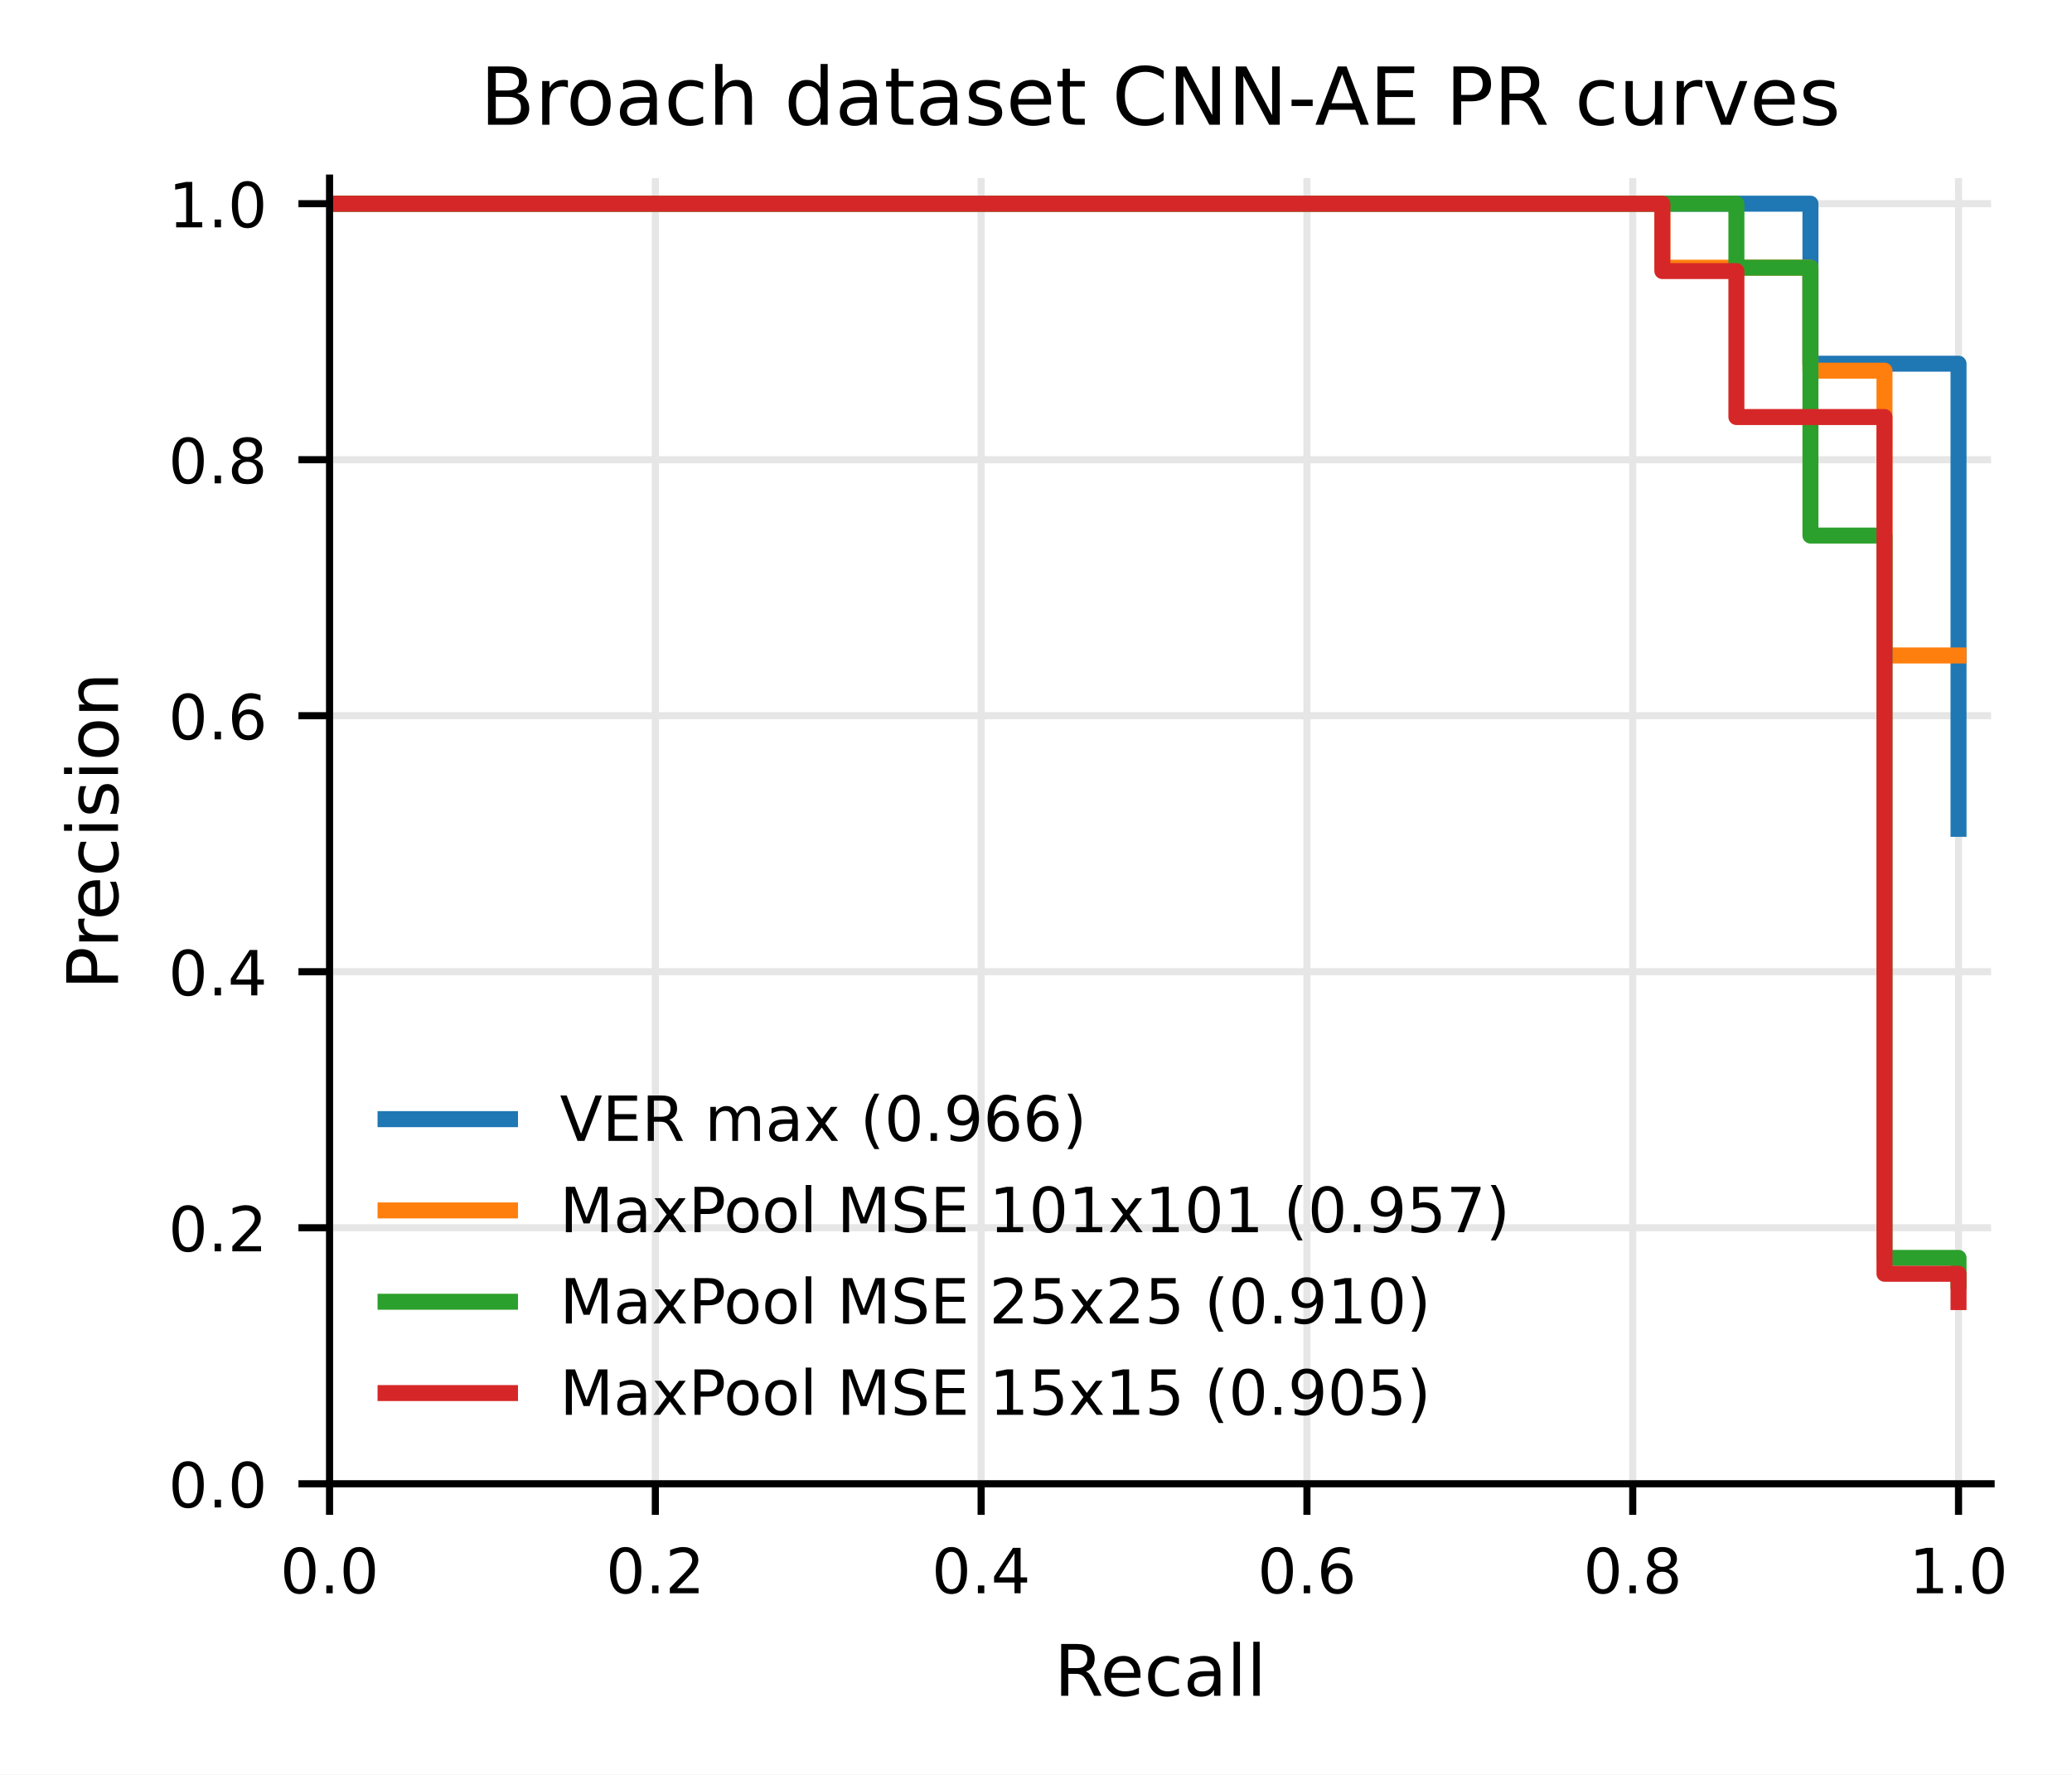
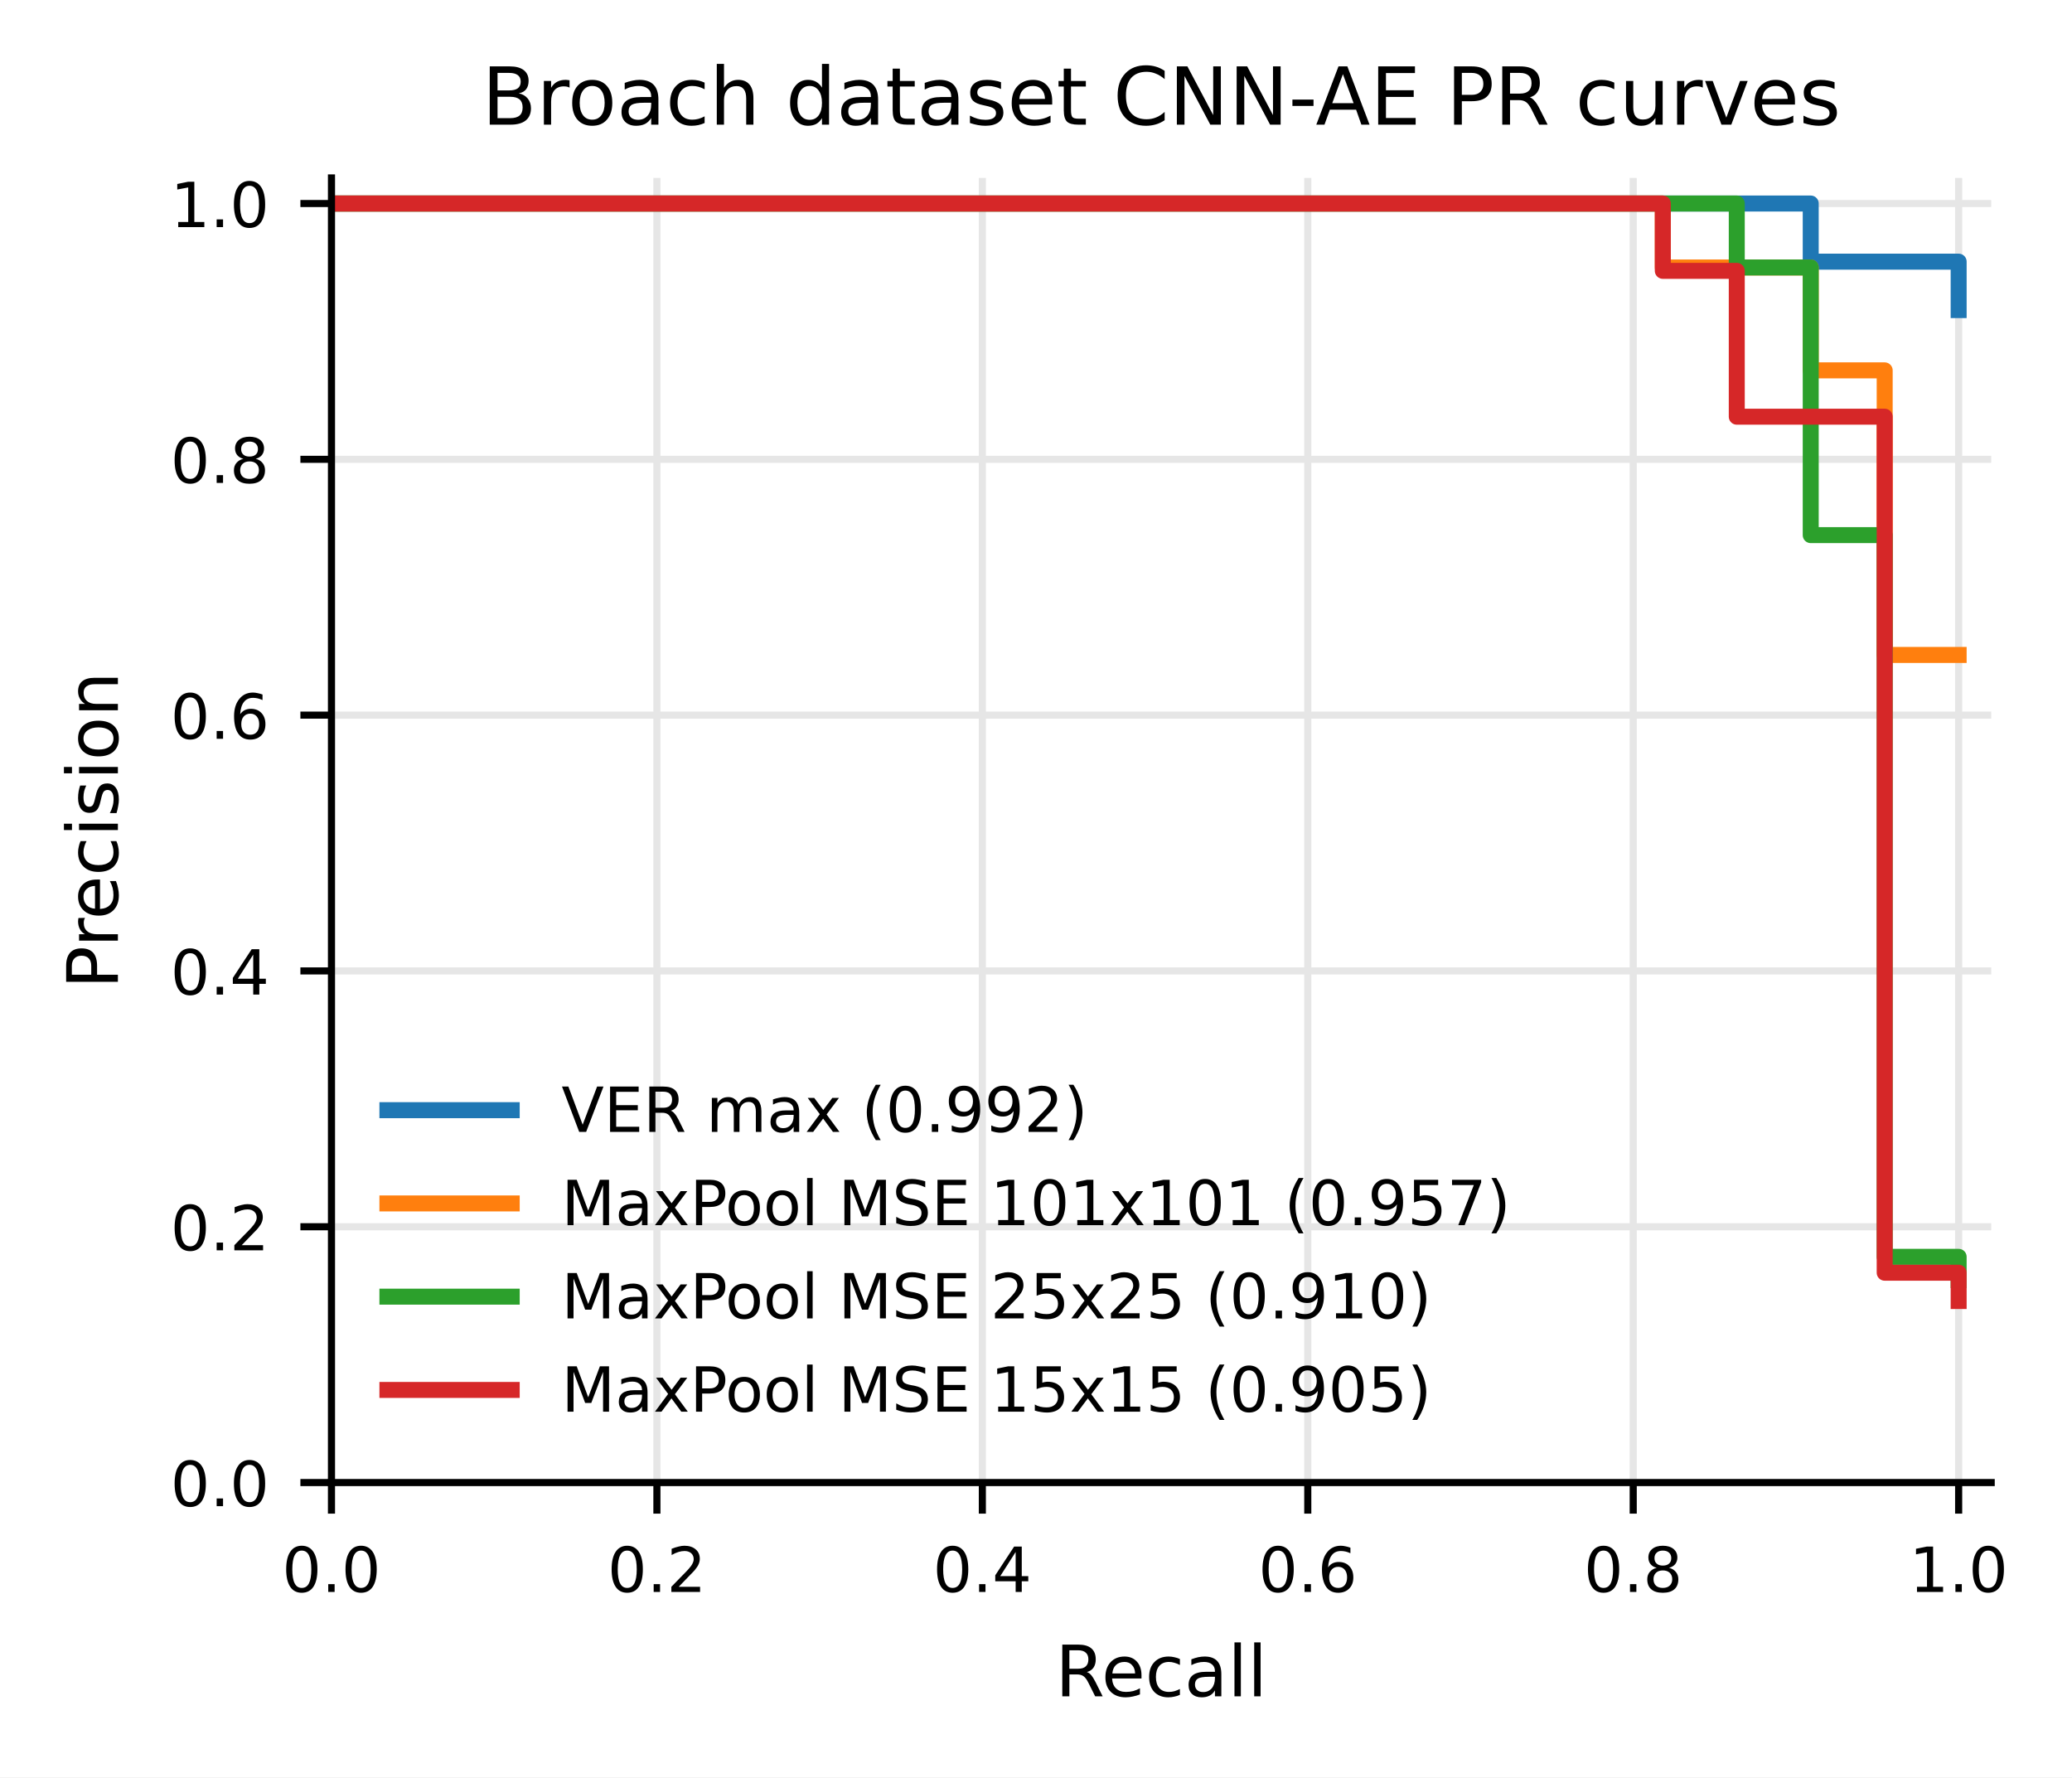
- <svg xmlns="http://www.w3.org/2000/svg" xmlns:xlink="http://www.w3.org/1999/xlink" width="233.105pt" height="199.672pt" viewBox="0 0 233.105 199.672" version="1.1">
+ <svg xmlns="http://www.w3.org/2000/svg" xmlns:xlink="http://www.w3.org/1999/xlink" width="233.364pt" height="200.155pt" viewBox="0 0 233.364 200.155" version="1.1">
  <defs>
    <style type="text/css">*{stroke-linejoin: round; stroke-linecap: butt}</style>
  </defs>
  <g id="figure_1">
    <g id="patch_1">
-       <path d="M 0 199.672  L 233.105 199.672  L 233.105 0  L 0 0  z " style="fill: #ffffff" />
+       <path d="M 0 200.155  L 233.364 200.155  L 233.364 0  L 0 0  z " style="fill: #ffffff" />
    </g>
    <g id="axes_1">
      <g id="patch_2">
-         <path d="M 37.075 166.955  L 224.005 166.955  L 224.005 20.039  L 37.075 20.039  z " style="fill: #ffffff" />
+         <path d="M 37.333 166.955  L 224.263 166.955  L 224.263 20.039  L 37.333 20.039  z " style="fill: #ffffff" />
      </g>
      <g id="matplotlib.axis_1">
        <g id="xtick_1">
          <g id="line2d_1">
-             <path d="M 37.075 166.955  L 37.075 20.039  " clip-path="url(#p395227c0e1)" style="fill: none; stroke: #e6e6e6; stroke-width: 0.8; stroke-linecap: square" />
+             <path d="M 37.333 166.955  L 37.333 20.039  " clip-path="url(#pf82db2180c)" style="fill: none; stroke: #e6e6e6; stroke-width: 0.8; stroke-linecap: square" />
          </g>
          <g id="line2d_2">
            <defs>
-               <path id="md082734a58" d="M 0 0  L 0 3.5  " style="stroke: #000000; stroke-width: 0.8" />
+               <path id="me013f7a527" d="M 0 0  L 0 3.5  " style="stroke: #000000; stroke-width: 0.8" />
            </defs>
            <g>
-               <use xlink:href="#md082734a58" x="37.075" y="166.955" style="stroke: #000000; stroke-width: 0.8" />
+               <use xlink:href="#me013f7a527" x="37.333" y="166.955" style="stroke: #000000; stroke-width: 0.8" />
            </g>
          </g>
          <g id="text_1">
-             <text style="font-size: 7px; font-family: 'DejaVu Sans', 'Bitstream Vera Sans', 'Computer Modern Sans Serif', 'Lucida Grande', 'Verdana', 'Geneva', 'Lucid', 'Arial', 'Helvetica', 'Avant Garde', sans-serif; text-anchor: middle" x="37.075" y="179.274" transform="rotate(-0 37.07469 179.2735)">0.0</text>
+             <text style="font-size: 7px; font-family: 'DejaVu Sans', 'Bitstream Vera Sans', 'Computer Modern Sans Serif', 'Lucida Grande', 'Verdana', 'Geneva', 'Lucid', 'Arial', 'Helvetica', 'Avant Garde', sans-serif; text-anchor: middle" x="37.333" y="179.273" transform="rotate(-0 37.33281 179.273)">0.0</text>
          </g>
        </g>
        <g id="xtick_2">
          <g id="line2d_3">
-             <path d="M 73.728 166.955  L 73.728 20.039  " clip-path="url(#p395227c0e1)" style="fill: none; stroke: #e6e6e6; stroke-width: 0.8; stroke-linecap: square" />
+             <path d="M 73.986 166.955  L 73.986 20.039  " clip-path="url(#pf82db2180c)" style="fill: none; stroke: #e6e6e6; stroke-width: 0.8; stroke-linecap: square" />
          </g>
          <g id="line2d_4">
            <g>
-               <use xlink:href="#md082734a58" x="73.728" y="166.955" style="stroke: #000000; stroke-width: 0.8" />
+               <use xlink:href="#me013f7a527" x="73.986" y="166.955" style="stroke: #000000; stroke-width: 0.8" />
            </g>
          </g>
          <g id="text_2">
-             <text style="font-size: 7px; font-family: 'DejaVu Sans', 'Bitstream Vera Sans', 'Computer Modern Sans Serif', 'Lucida Grande', 'Verdana', 'Geneva', 'Lucid', 'Arial', 'Helvetica', 'Avant Garde', sans-serif; text-anchor: middle" x="73.728" y="179.274" transform="rotate(-0 73.72763 179.2735)">0.2</text>
+             <text style="font-size: 7px; font-family: 'DejaVu Sans', 'Bitstream Vera Sans', 'Computer Modern Sans Serif', 'Lucida Grande', 'Verdana', 'Geneva', 'Lucid', 'Arial', 'Helvetica', 'Avant Garde', sans-serif; text-anchor: middle" x="73.986" y="179.273" transform="rotate(-0 73.98575 179.273)">0.2</text>
          </g>
        </g>
        <g id="xtick_3">
          <g id="line2d_5">
-             <path d="M 110.381 166.955  L 110.381 20.039  " clip-path="url(#p395227c0e1)" style="fill: none; stroke: #e6e6e6; stroke-width: 0.8; stroke-linecap: square" />
+             <path d="M 110.639 166.955  L 110.639 20.039  " clip-path="url(#pf82db2180c)" style="fill: none; stroke: #e6e6e6; stroke-width: 0.8; stroke-linecap: square" />
          </g>
          <g id="line2d_6">
            <g>
-               <use xlink:href="#md082734a58" x="110.381" y="166.955" style="stroke: #000000; stroke-width: 0.8" />
+               <use xlink:href="#me013f7a527" x="110.639" y="166.955" style="stroke: #000000; stroke-width: 0.8" />
            </g>
          </g>
          <g id="text_3">
-             <text style="font-size: 7px; font-family: 'DejaVu Sans', 'Bitstream Vera Sans', 'Computer Modern Sans Serif', 'Lucida Grande', 'Verdana', 'Geneva', 'Lucid', 'Arial', 'Helvetica', 'Avant Garde', sans-serif; text-anchor: middle" x="110.381" y="179.274" transform="rotate(-0 110.3806 179.2735)">0.4</text>
+             <text style="font-size: 7px; font-family: 'DejaVu Sans', 'Bitstream Vera Sans', 'Computer Modern Sans Serif', 'Lucida Grande', 'Verdana', 'Geneva', 'Lucid', 'Arial', 'Helvetica', 'Avant Garde', sans-serif; text-anchor: middle" x="110.639" y="179.273" transform="rotate(-0 110.6387 179.273)">0.4</text>
          </g>
        </g>
        <g id="xtick_4">
          <g id="line2d_7">
-             <path d="M 147.034 166.955  L 147.034 20.039  " clip-path="url(#p395227c0e1)" style="fill: none; stroke: #e6e6e6; stroke-width: 0.8; stroke-linecap: square" />
+             <path d="M 147.292 166.955  L 147.292 20.039  " clip-path="url(#pf82db2180c)" style="fill: none; stroke: #e6e6e6; stroke-width: 0.8; stroke-linecap: square" />
          </g>
          <g id="line2d_8">
            <g>
-               <use xlink:href="#md082734a58" x="147.034" y="166.955" style="stroke: #000000; stroke-width: 0.8" />
+               <use xlink:href="#me013f7a527" x="147.292" y="166.955" style="stroke: #000000; stroke-width: 0.8" />
            </g>
          </g>
          <g id="text_4">
-             <text style="font-size: 7px; font-family: 'DejaVu Sans', 'Bitstream Vera Sans', 'Computer Modern Sans Serif', 'Lucida Grande', 'Verdana', 'Geneva', 'Lucid', 'Arial', 'Helvetica', 'Avant Garde', sans-serif; text-anchor: middle" x="147.034" y="179.274" transform="rotate(-0 147.0335 179.2735)">0.6</text>
+             <text style="font-size: 7px; font-family: 'DejaVu Sans', 'Bitstream Vera Sans', 'Computer Modern Sans Serif', 'Lucida Grande', 'Verdana', 'Geneva', 'Lucid', 'Arial', 'Helvetica', 'Avant Garde', sans-serif; text-anchor: middle" x="147.292" y="179.273" transform="rotate(-0 147.2916 179.273)">0.6</text>
          </g>
        </g>
        <g id="xtick_5">
          <g id="line2d_9">
-             <path d="M 183.686 166.955  L 183.686 20.039  " clip-path="url(#p395227c0e1)" style="fill: none; stroke: #e6e6e6; stroke-width: 0.8; stroke-linecap: square" />
+             <path d="M 183.945 166.955  L 183.945 20.039  " clip-path="url(#pf82db2180c)" style="fill: none; stroke: #e6e6e6; stroke-width: 0.8; stroke-linecap: square" />
          </g>
          <g id="line2d_10">
            <g>
-               <use xlink:href="#md082734a58" x="183.686" y="166.955" style="stroke: #000000; stroke-width: 0.8" />
+               <use xlink:href="#me013f7a527" x="183.945" y="166.955" style="stroke: #000000; stroke-width: 0.8" />
            </g>
          </g>
          <g id="text_5">
-             <text style="font-size: 7px; font-family: 'DejaVu Sans', 'Bitstream Vera Sans', 'Computer Modern Sans Serif', 'Lucida Grande', 'Verdana', 'Geneva', 'Lucid', 'Arial', 'Helvetica', 'Avant Garde', sans-serif; text-anchor: middle" x="183.686" y="179.274" transform="rotate(-0 183.6865 179.2735)">0.8</text>
+             <text style="font-size: 7px; font-family: 'DejaVu Sans', 'Bitstream Vera Sans', 'Computer Modern Sans Serif', 'Lucida Grande', 'Verdana', 'Geneva', 'Lucid', 'Arial', 'Helvetica', 'Avant Garde', sans-serif; text-anchor: middle" x="183.945" y="179.273" transform="rotate(-0 183.9446 179.273)">0.8</text>
          </g>
        </g>
        <g id="xtick_6">
          <g id="line2d_11">
-             <path d="M 220.339 166.955  L 220.339 20.039  " clip-path="url(#p395227c0e1)" style="fill: none; stroke: #e6e6e6; stroke-width: 0.8; stroke-linecap: square" />
+             <path d="M 220.598 166.955  L 220.598 20.039  " clip-path="url(#pf82db2180c)" style="fill: none; stroke: #e6e6e6; stroke-width: 0.8; stroke-linecap: square" />
          </g>
          <g id="line2d_12">
            <g>
-               <use xlink:href="#md082734a58" x="220.339" y="166.955" style="stroke: #000000; stroke-width: 0.8" />
+               <use xlink:href="#me013f7a527" x="220.598" y="166.955" style="stroke: #000000; stroke-width: 0.8" />
            </g>
          </g>
          <g id="text_6">
-             <text style="font-size: 7px; font-family: 'DejaVu Sans', 'Bitstream Vera Sans', 'Computer Modern Sans Serif', 'Lucida Grande', 'Verdana', 'Geneva', 'Lucid', 'Arial', 'Helvetica', 'Avant Garde', sans-serif; text-anchor: middle" x="220.339" y="179.274" transform="rotate(-0 220.3394 179.2735)">1.0</text>
+             <text style="font-size: 7px; font-family: 'DejaVu Sans', 'Bitstream Vera Sans', 'Computer Modern Sans Serif', 'Lucida Grande', 'Verdana', 'Geneva', 'Lucid', 'Arial', 'Helvetica', 'Avant Garde', sans-serif; text-anchor: middle" x="220.598" y="179.273" transform="rotate(-0 220.5975 179.273)">1.0</text>
          </g>
        </g>
        <g id="text_7">
-           <text style="font-size: 8px; font-family: 'DejaVu Sans', 'Bitstream Vera Sans', 'Computer Modern Sans Serif', 'Lucida Grande', 'Verdana', 'Geneva', 'Lucid', 'Arial', 'Helvetica', 'Avant Garde', sans-serif; text-anchor: middle" x="130.54" y="190.808" transform="rotate(-0 130.5397 190.808)">Recall</text>
+           <text style="font-size: 8px; font-family: 'DejaVu Sans', 'Bitstream Vera Sans', 'Computer Modern Sans Serif', 'Lucida Grande', 'Verdana', 'Geneva', 'Lucid', 'Arial', 'Helvetica', 'Avant Garde', sans-serif; text-anchor: middle" x="130.798" y="191.033" transform="rotate(-0 130.7978 191.0333)">Recall</text>
        </g>
      </g>
      <g id="matplotlib.axis_2">
        <g id="ytick_1">
          <g id="line2d_13">
-             <path d="M 37.075 166.955  L 224.005 166.955  " clip-path="url(#p395227c0e1)" style="fill: none; stroke: #e6e6e6; stroke-width: 0.8; stroke-linecap: square" />
+             <path d="M 37.333 166.955  L 224.263 166.955  " clip-path="url(#pf82db2180c)" style="fill: none; stroke: #e6e6e6; stroke-width: 0.8; stroke-linecap: square" />
          </g>
          <g id="line2d_14">
            <defs>
-               <path id="m0b9b93817a" d="M 0 0  L -3.5 0  " style="stroke: #000000; stroke-width: 0.8" />
+               <path id="m187fb1a3e0" d="M 0 0  L -3.5 0  " style="stroke: #000000; stroke-width: 0.8" />
            </defs>
            <g>
-               <use xlink:href="#m0b9b93817a" x="37.075" y="166.955" style="stroke: #000000; stroke-width: 0.8" />
+               <use xlink:href="#m187fb1a3e0" x="37.333" y="166.955" style="stroke: #000000; stroke-width: 0.8" />
            </g>
          </g>
          <g id="text_8">
-             <text style="font-size: 7px; font-family: 'DejaVu Sans', 'Bitstream Vera Sans', 'Computer Modern Sans Serif', 'Lucida Grande', 'Verdana', 'Geneva', 'Lucid', 'Arial', 'Helvetica', 'Avant Garde', sans-serif; text-anchor: end" x="30.075" y="169.614" transform="rotate(-0 30.07469 169.614)">0.0</text>
+             <text style="font-size: 7px; font-family: 'DejaVu Sans', 'Bitstream Vera Sans', 'Computer Modern Sans Serif', 'Lucida Grande', 'Verdana', 'Geneva', 'Lucid', 'Arial', 'Helvetica', 'Avant Garde', sans-serif; text-anchor: end" x="30.333" y="169.614" transform="rotate(-0 30.33281 169.6138)">0.0</text>
          </g>
        </g>
        <g id="ytick_2">
          <g id="line2d_15">
-             <path d="M 37.075 138.148  L 224.005 138.148  " clip-path="url(#p395227c0e1)" style="fill: none; stroke: #e6e6e6; stroke-width: 0.8; stroke-linecap: square" />
+             <path d="M 37.333 138.148  L 224.263 138.148  " clip-path="url(#pf82db2180c)" style="fill: none; stroke: #e6e6e6; stroke-width: 0.8; stroke-linecap: square" />
          </g>
          <g id="line2d_16">
            <g>
-               <use xlink:href="#m0b9b93817a" x="37.075" y="138.148" style="stroke: #000000; stroke-width: 0.8" />
+               <use xlink:href="#m187fb1a3e0" x="37.333" y="138.148" style="stroke: #000000; stroke-width: 0.8" />
            </g>
          </g>
          <g id="text_9">
-             <text style="font-size: 7px; font-family: 'DejaVu Sans', 'Bitstream Vera Sans', 'Computer Modern Sans Serif', 'Lucida Grande', 'Verdana', 'Geneva', 'Lucid', 'Arial', 'Helvetica', 'Avant Garde', sans-serif; text-anchor: end" x="30.075" y="140.807" transform="rotate(-0 30.07469 140.807)">0.2</text>
+             <text style="font-size: 7px; font-family: 'DejaVu Sans', 'Bitstream Vera Sans', 'Computer Modern Sans Serif', 'Lucida Grande', 'Verdana', 'Geneva', 'Lucid', 'Arial', 'Helvetica', 'Avant Garde', sans-serif; text-anchor: end" x="30.333" y="140.807" transform="rotate(-0 30.33281 140.8067)">0.2</text>
          </g>
        </g>
        <g id="ytick_3">
          <g id="line2d_17">
-             <path d="M 37.075 109.34  L 224.005 109.34  " clip-path="url(#p395227c0e1)" style="fill: none; stroke: #e6e6e6; stroke-width: 0.8; stroke-linecap: square" />
+             <path d="M 37.333 109.34  L 224.263 109.34  " clip-path="url(#pf82db2180c)" style="fill: none; stroke: #e6e6e6; stroke-width: 0.8; stroke-linecap: square" />
          </g>
          <g id="line2d_18">
            <g>
-               <use xlink:href="#m0b9b93817a" x="37.075" y="109.34" style="stroke: #000000; stroke-width: 0.8" />
+               <use xlink:href="#m187fb1a3e0" x="37.333" y="109.34" style="stroke: #000000; stroke-width: 0.8" />
            </g>
          </g>
          <g id="text_10">
-             <text style="font-size: 7px; font-family: 'DejaVu Sans', 'Bitstream Vera Sans', 'Computer Modern Sans Serif', 'Lucida Grande', 'Verdana', 'Geneva', 'Lucid', 'Arial', 'Helvetica', 'Avant Garde', sans-serif; text-anchor: end" x="30.075" y="112" transform="rotate(-0 30.07469 111.9999)">0.4</text>
+             <text style="font-size: 7px; font-family: 'DejaVu Sans', 'Bitstream Vera Sans', 'Computer Modern Sans Serif', 'Lucida Grande', 'Verdana', 'Geneva', 'Lucid', 'Arial', 'Helvetica', 'Avant Garde', sans-serif; text-anchor: end" x="30.333" y="112" transform="rotate(-0 30.33281 111.9997)">0.4</text>
          </g>
        </g>
        <g id="ytick_4">
          <g id="line2d_19">
-             <path d="M 37.075 80.533  L 224.005 80.533  " clip-path="url(#p395227c0e1)" style="fill: none; stroke: #e6e6e6; stroke-width: 0.8; stroke-linecap: square" />
+             <path d="M 37.333 80.533  L 224.263 80.533  " clip-path="url(#pf82db2180c)" style="fill: none; stroke: #e6e6e6; stroke-width: 0.8; stroke-linecap: square" />
          </g>
          <g id="line2d_20">
            <g>
-               <use xlink:href="#m0b9b93817a" x="37.075" y="80.533" style="stroke: #000000; stroke-width: 0.8" />
+               <use xlink:href="#m187fb1a3e0" x="37.333" y="80.533" style="stroke: #000000; stroke-width: 0.8" />
            </g>
          </g>
          <g id="text_11">
-             <text style="font-size: 7px; font-family: 'DejaVu Sans', 'Bitstream Vera Sans', 'Computer Modern Sans Serif', 'Lucida Grande', 'Verdana', 'Geneva', 'Lucid', 'Arial', 'Helvetica', 'Avant Garde', sans-serif; text-anchor: end" x="30.075" y="83.193" transform="rotate(-0 30.07469 83.19287)">0.6</text>
+             <text style="font-size: 7px; font-family: 'DejaVu Sans', 'Bitstream Vera Sans', 'Computer Modern Sans Serif', 'Lucida Grande', 'Verdana', 'Geneva', 'Lucid', 'Arial', 'Helvetica', 'Avant Garde', sans-serif; text-anchor: end" x="30.333" y="83.193" transform="rotate(-0 30.33281 83.1926)">0.6</text>
          </g>
        </g>
        <g id="ytick_5">
          <g id="line2d_21">
-             <path d="M 37.075 51.726  L 224.005 51.726  " clip-path="url(#p395227c0e1)" style="fill: none; stroke: #e6e6e6; stroke-width: 0.8; stroke-linecap: square" />
+             <path d="M 37.333 51.726  L 224.263 51.726  " clip-path="url(#pf82db2180c)" style="fill: none; stroke: #e6e6e6; stroke-width: 0.8; stroke-linecap: square" />
          </g>
          <g id="line2d_22">
            <g>
-               <use xlink:href="#m0b9b93817a" x="37.075" y="51.726" style="stroke: #000000; stroke-width: 0.8" />
+               <use xlink:href="#m187fb1a3e0" x="37.333" y="51.726" style="stroke: #000000; stroke-width: 0.8" />
            </g>
          </g>
          <g id="text_12">
-             <text style="font-size: 7px; font-family: 'DejaVu Sans', 'Bitstream Vera Sans', 'Computer Modern Sans Serif', 'Lucida Grande', 'Verdana', 'Geneva', 'Lucid', 'Arial', 'Helvetica', 'Avant Garde', sans-serif; text-anchor: end" x="30.075" y="54.386" transform="rotate(-0 30.07469 54.38581)">0.8</text>
+             <text style="font-size: 7px; font-family: 'DejaVu Sans', 'Bitstream Vera Sans', 'Computer Modern Sans Serif', 'Lucida Grande', 'Verdana', 'Geneva', 'Lucid', 'Arial', 'Helvetica', 'Avant Garde', sans-serif; text-anchor: end" x="30.333" y="54.386" transform="rotate(-0 30.33281 54.38554)">0.8</text>
          </g>
        </g>
        <g id="ytick_6">
          <g id="line2d_23">
-             <path d="M 37.075 22.919  L 224.005 22.919  " clip-path="url(#p395227c0e1)" style="fill: none; stroke: #e6e6e6; stroke-width: 0.8; stroke-linecap: square" />
+             <path d="M 37.333 22.919  L 224.263 22.919  " clip-path="url(#pf82db2180c)" style="fill: none; stroke: #e6e6e6; stroke-width: 0.8; stroke-linecap: square" />
          </g>
          <g id="line2d_24">
            <g>
-               <use xlink:href="#m0b9b93817a" x="37.075" y="22.919" style="stroke: #000000; stroke-width: 0.8" />
+               <use xlink:href="#m187fb1a3e0" x="37.333" y="22.919" style="stroke: #000000; stroke-width: 0.8" />
            </g>
          </g>
          <g id="text_13">
-             <text style="font-size: 7px; font-family: 'DejaVu Sans', 'Bitstream Vera Sans', 'Computer Modern Sans Serif', 'Lucida Grande', 'Verdana', 'Geneva', 'Lucid', 'Arial', 'Helvetica', 'Avant Garde', sans-serif; text-anchor: end" x="30.075" y="25.579" transform="rotate(-0 30.07469 25.57875)">1.0</text>
+             <text style="font-size: 7px; font-family: 'DejaVu Sans', 'Bitstream Vera Sans', 'Computer Modern Sans Serif', 'Lucida Grande', 'Verdana', 'Geneva', 'Lucid', 'Arial', 'Helvetica', 'Avant Garde', sans-serif; text-anchor: end" x="30.333" y="25.578" transform="rotate(-0 30.33281 25.57848)">1.0</text>
          </g>
        </g>
        <g id="text_14">
          <text style="font-size: 8px; font-family: 'DejaVu Sans', 'Bitstream Vera Sans', 'Computer Modern Sans Serif', 'Lucida Grande', 'Verdana', 'Geneva', 'Lucid', 'Arial', 'Helvetica', 'Avant Garde', sans-serif; text-anchor: middle" x="13.279" y="93.497" transform="rotate(-90 13.27875 93.49659)">Precision</text>
        </g>
      </g>
      <g id="line2d_25">
-         <path d="M 37.075 22.919  L 45.405 22.919  L 45.405 22.919  L 53.735 22.919  L 53.735 22.919  L 62.065 22.919  L 62.065 22.919  L 70.396 22.919  L 70.396 22.919  L 78.726 22.919  L 78.726 22.919  L 87.056 22.919  L 87.056 22.919  L 95.386 22.919  L 95.386 22.919  L 103.716 22.919  L 103.716 22.919  L 112.047 22.919  L 112.047 22.919  L 120.377 22.919  L 120.377 22.919  L 128.707 22.919  L 128.707 22.919  L 137.037 22.919  L 137.037 22.919  L 145.367 22.919  L 145.367 22.919  L 153.698 22.919  L 153.698 22.919  L 162.028 22.919  L 162.028 22.919  L 170.358 22.919  L 170.358 22.919  L 178.688 22.919  L 178.688 22.919  L 187.019 22.919  L 187.019 22.919  L 195.349 22.919  L 195.349 22.919  L 203.679 22.919  L 203.679 40.924  L 212.009 40.924  L 212.009 40.924  L 220.339 40.924  L 220.339 93.262  " clip-path="url(#p395227c0e1)" style="fill: none; stroke: #1f77b4; stroke-width: 1.8; stroke-linecap: square" />
+         <path d="M 37.333 22.919  L 45.663 22.919  L 45.663 22.919  L 53.993 22.919  L 53.993 22.919  L 62.323 22.919  L 62.323 22.919  L 70.654 22.919  L 70.654 22.919  L 78.984 22.919  L 78.984 22.919  L 87.314 22.919  L 87.314 22.919  L 95.644 22.919  L 95.644 22.919  L 103.975 22.919  L 103.975 22.919  L 112.305 22.919  L 112.305 22.919  L 120.635 22.919  L 120.635 22.919  L 128.965 22.919  L 128.965 22.919  L 137.295 22.919  L 137.295 22.919  L 145.626 22.919  L 145.626 22.919  L 153.956 22.919  L 153.956 22.919  L 162.286 22.919  L 162.286 22.919  L 170.616 22.919  L 170.616 22.919  L 178.946 22.919  L 178.946 22.919  L 187.277 22.919  L 187.277 22.919  L 195.607 22.919  L 195.607 22.919  L 203.937 22.919  L 203.937 29.466  L 212.267 29.466  L 212.267 29.466  L 220.598 29.466  L 220.598 34.922  " clip-path="url(#pf82db2180c)" style="fill: none; stroke: #1f77b4; stroke-width: 1.8; stroke-linecap: square" />
      </g>
      <g id="line2d_26">
-         <path d="M 37.075 22.919  L 45.405 22.919  L 45.405 22.919  L 53.735 22.919  L 53.735 22.919  L 62.065 22.919  L 62.065 22.919  L 70.396 22.919  L 70.396 22.919  L 78.726 22.919  L 78.726 22.919  L 87.056 22.919  L 87.056 22.919  L 95.386 22.919  L 95.386 22.919  L 103.716 22.919  L 103.716 22.919  L 112.047 22.919  L 112.047 22.919  L 120.377 22.919  L 120.377 22.919  L 128.707 22.919  L 128.707 22.919  L 137.037 22.919  L 137.037 22.919  L 145.367 22.919  L 145.367 22.919  L 153.698 22.919  L 153.698 22.919  L 162.028 22.919  L 162.028 22.919  L 170.358 22.919  L 170.358 22.919  L 178.688 22.919  L 178.688 22.919  L 187.019 22.919  L 187.019 30.121  L 195.349 30.121  L 195.349 30.121  L 203.679 30.121  L 203.679 41.707  L 212.009 41.707  L 212.009 73.755  L 220.339 73.755  L 220.339 73.755  " clip-path="url(#p395227c0e1)" style="fill: none; stroke: #ff7f0e; stroke-width: 1.8; stroke-linecap: square" />
+         <path d="M 37.333 22.919  L 45.663 22.919  L 45.663 22.919  L 53.993 22.919  L 53.993 22.919  L 62.323 22.919  L 62.323 22.919  L 70.654 22.919  L 70.654 22.919  L 78.984 22.919  L 78.984 22.919  L 87.314 22.919  L 87.314 22.919  L 95.644 22.919  L 95.644 22.919  L 103.975 22.919  L 103.975 22.919  L 112.305 22.919  L 112.305 22.919  L 120.635 22.919  L 120.635 22.919  L 128.965 22.919  L 128.965 22.919  L 137.295 22.919  L 137.295 22.919  L 145.626 22.919  L 145.626 22.919  L 153.956 22.919  L 153.956 22.919  L 162.286 22.919  L 162.286 22.919  L 170.616 22.919  L 170.616 22.919  L 178.946 22.919  L 178.946 22.919  L 187.277 22.919  L 187.277 30.121  L 195.607 30.121  L 195.607 30.121  L 203.937 30.121  L 203.937 41.707  L 212.267 41.707  L 212.267 73.755  L 220.598 73.755  L 220.598 73.755  " clip-path="url(#pf82db2180c)" style="fill: none; stroke: #ff7f0e; stroke-width: 1.8; stroke-linecap: square" />
      </g>
      <g id="line2d_27">
-         <path d="M 37.075 22.919  L 45.405 22.919  L 45.405 22.919  L 53.735 22.919  L 53.735 22.919  L 62.065 22.919  L 62.065 22.919  L 70.396 22.919  L 70.396 22.919  L 78.726 22.919  L 78.726 22.919  L 87.056 22.919  L 87.056 22.919  L 95.386 22.919  L 95.386 22.919  L 103.716 22.919  L 103.716 22.919  L 112.047 22.919  L 112.047 22.919  L 120.377 22.919  L 120.377 22.919  L 128.707 22.919  L 128.707 22.919  L 137.037 22.919  L 137.037 22.919  L 145.367 22.919  L 145.367 22.919  L 153.698 22.919  L 153.698 22.919  L 162.028 22.919  L 162.028 22.919  L 170.358 22.919  L 170.358 22.919  L 178.688 22.919  L 178.688 22.919  L 187.019 22.919  L 187.019 22.919  L 195.349 22.919  L 195.349 30.121  L 203.679 30.121  L 203.679 60.262  L 212.009 60.262  L 212.009 141.537  L 220.339 141.537  L 220.339 144.158  " clip-path="url(#p395227c0e1)" style="fill: none; stroke: #2ca02c; stroke-width: 1.8; stroke-linecap: square" />
+         <path d="M 37.333 22.919  L 45.663 22.919  L 45.663 22.919  L 53.993 22.919  L 53.993 22.919  L 62.323 22.919  L 62.323 22.919  L 70.654 22.919  L 70.654 22.919  L 78.984 22.919  L 78.984 22.919  L 87.314 22.919  L 87.314 22.919  L 95.644 22.919  L 95.644 22.919  L 103.975 22.919  L 103.975 22.919  L 112.305 22.919  L 112.305 22.919  L 120.635 22.919  L 120.635 22.919  L 128.965 22.919  L 128.965 22.919  L 137.295 22.919  L 137.295 22.919  L 145.626 22.919  L 145.626 22.919  L 153.956 22.919  L 153.956 22.919  L 162.286 22.919  L 162.286 22.919  L 170.616 22.919  L 170.616 22.919  L 178.946 22.919  L 178.946 22.919  L 187.277 22.919  L 187.277 22.919  L 195.607 22.919  L 195.607 30.121  L 203.937 30.121  L 203.937 60.262  L 212.267 60.262  L 212.267 141.537  L 220.598 141.537  L 220.598 144.158  " clip-path="url(#pf82db2180c)" style="fill: none; stroke: #2ca02c; stroke-width: 1.8; stroke-linecap: square" />
      </g>
      <g id="line2d_28">
-         <path d="M 37.075 22.919  L 45.405 22.919  L 45.405 22.919  L 53.735 22.919  L 53.735 22.919  L 62.065 22.919  L 62.065 22.919  L 70.396 22.919  L 70.396 22.919  L 78.726 22.919  L 78.726 22.919  L 87.056 22.919  L 87.056 22.919  L 95.386 22.919  L 95.386 22.919  L 103.716 22.919  L 103.716 22.919  L 112.047 22.919  L 112.047 22.919  L 120.377 22.919  L 120.377 22.919  L 128.707 22.919  L 128.707 22.919  L 137.037 22.919  L 137.037 22.919  L 145.367 22.919  L 145.367 22.919  L 153.698 22.919  L 153.698 22.919  L 162.028 22.919  L 162.028 22.919  L 170.358 22.919  L 170.358 22.919  L 178.688 22.919  L 178.688 22.919  L 187.019 22.919  L 187.019 30.5  L 195.349 30.5  L 195.349 46.925  L 203.679 46.925  L 203.679 46.925  L 212.009 46.925  L 212.009 143.324  L 220.339 143.324  L 220.339 146.511  " clip-path="url(#p395227c0e1)" style="fill: none; stroke: #d62728; stroke-width: 1.8; stroke-linecap: square" />
+         <path d="M 37.333 22.919  L 45.663 22.919  L 45.663 22.919  L 53.993 22.919  L 53.993 22.919  L 62.323 22.919  L 62.323 22.919  L 70.654 22.919  L 70.654 22.919  L 78.984 22.919  L 78.984 22.919  L 87.314 22.919  L 87.314 22.919  L 95.644 22.919  L 95.644 22.919  L 103.975 22.919  L 103.975 22.919  L 112.305 22.919  L 112.305 22.919  L 120.635 22.919  L 120.635 22.919  L 128.965 22.919  L 128.965 22.919  L 137.295 22.919  L 137.295 22.919  L 145.626 22.919  L 145.626 22.919  L 153.956 22.919  L 153.956 22.919  L 162.286 22.919  L 162.286 22.919  L 170.616 22.919  L 170.616 22.919  L 178.946 22.919  L 178.946 22.919  L 187.277 22.919  L 187.277 30.5  L 195.607 30.5  L 195.607 46.925  L 203.937 46.925  L 203.937 46.925  L 212.267 46.925  L 212.267 143.324  L 220.598 143.324  L 220.598 146.511  " clip-path="url(#pf82db2180c)" style="fill: none; stroke: #d62728; stroke-width: 1.8; stroke-linecap: square" />
      </g>
      <g id="patch_3">
-         <path d="M 37.075 166.955  L 37.075 20.039  " style="fill: none; stroke: #000000; stroke-width: 0.8; stroke-linejoin: miter; stroke-linecap: square" />
+         <path d="M 37.333 166.955  L 37.333 20.039  " style="fill: none; stroke: #000000; stroke-width: 0.8; stroke-linejoin: miter; stroke-linecap: square" />
      </g>
      <g id="patch_4">
-         <path d="M 37.075 166.955  L 224.005 166.955  " style="fill: none; stroke: #000000; stroke-width: 0.8; stroke-linejoin: miter; stroke-linecap: square" />
+         <path d="M 37.333 166.955  L 224.263 166.955  " style="fill: none; stroke: #000000; stroke-width: 0.8; stroke-linejoin: miter; stroke-linecap: square" />
      </g>
      <g id="text_15">
-         <text style="font-size: 9px; font-family: 'DejaVu Sans', 'Bitstream Vera Sans', 'Computer Modern Sans Serif', 'Lucida Grande', 'Verdana', 'Geneva', 'Lucid', 'Arial', 'Helvetica', 'Avant Garde', sans-serif; text-anchor: middle" x="130.54" y="14.039" transform="rotate(-0 130.5397 14.03859)">Broach dataset CNN-AE PR curves</text>
+         <text style="font-size: 9px; font-family: 'DejaVu Sans', 'Bitstream Vera Sans', 'Computer Modern Sans Serif', 'Lucida Grande', 'Verdana', 'Geneva', 'Lucid', 'Arial', 'Helvetica', 'Avant Garde', sans-serif; text-anchor: middle" x="130.798" y="14.039" transform="rotate(-0 130.7978 14.03859)">Broach dataset CNN-AE PR curves</text>
      </g>
      <g id="legend_1">
        <g id="line2d_29">
-           <path d="M 43.375 125.925  L 50.375 125.925  L 50.375 125.925  L 57.375 125.925  L 57.375 125.925  " style="fill: none; stroke: #1f77b4; stroke-width: 1.8; stroke-linecap: square" />
+           <path d="M 43.633 125.021  L 50.633 125.021  L 50.633 125.021  L 57.633 125.021  L 57.633 125.021  " style="fill: none; stroke: #1f77b4; stroke-width: 1.8; stroke-linecap: square" />
        </g>
        <g id="text_16">
-           <text style="font-size: 7px; font-family: 'DejaVu Sans', 'Bitstream Vera Sans', 'Computer Modern Sans Serif', 'Lucida Grande', 'Verdana', 'Geneva', 'Lucid', 'Arial', 'Helvetica', 'Avant Garde', sans-serif; text-anchor: start" x="62.975" y="128.375" transform="rotate(-0 62.97469 128.3748)">VER max (0.966)</text>
+           <text style="font-size: 7px; font-family: 'DejaVu Sans', 'Bitstream Vera Sans', 'Computer Modern Sans Serif', 'Lucida Grande', 'Verdana', 'Geneva', 'Lucid', 'Arial', 'Helvetica', 'Avant Garde', sans-serif; text-anchor: start" x="63.233" y="127.471" transform="rotate(-0 63.23281 127.4713)">VER max (0.992)</text>
        </g>
        <g id="line2d_30">
-           <path d="M 43.375 136.199  L 50.375 136.199  L 50.375 136.199  L 57.375 136.199  L 57.375 136.199  " style="fill: none; stroke: #ff7f0e; stroke-width: 1.8; stroke-linecap: square" />
+           <path d="M 43.633 135.522  L 50.633 135.522  L 50.633 135.522  L 57.633 135.522  L 57.633 135.522  " style="fill: none; stroke: #ff7f0e; stroke-width: 1.8; stroke-linecap: square" />
        </g>
        <g id="text_17">
-           <text style="font-size: 7px; font-family: 'DejaVu Sans', 'Bitstream Vera Sans', 'Computer Modern Sans Serif', 'Lucida Grande', 'Verdana', 'Geneva', 'Lucid', 'Arial', 'Helvetica', 'Avant Garde', sans-serif; text-anchor: start" x="62.975" y="138.649" transform="rotate(-0 62.97469 138.6494)">MaxPool MSE 101x101 (0.957)</text>
+           <text style="font-size: 7px; font-family: 'DejaVu Sans', 'Bitstream Vera Sans', 'Computer Modern Sans Serif', 'Lucida Grande', 'Verdana', 'Geneva', 'Lucid', 'Arial', 'Helvetica', 'Avant Garde', sans-serif; text-anchor: start" x="63.233" y="137.972" transform="rotate(-0 63.23281 137.9719)">MaxPool MSE 101x101 (0.957)</text>
        </g>
        <g id="line2d_31">
-           <path d="M 43.375 146.474  L 50.375 146.474  L 50.375 146.474  L 57.375 146.474  L 57.375 146.474  " style="fill: none; stroke: #2ca02c; stroke-width: 1.8; stroke-linecap: square" />
+           <path d="M 43.633 146.022  L 50.633 146.022  L 50.633 146.022  L 57.633 146.022  L 57.633 146.022  " style="fill: none; stroke: #2ca02c; stroke-width: 1.8; stroke-linecap: square" />
        </g>
        <g id="text_18">
-           <text style="font-size: 7px; font-family: 'DejaVu Sans', 'Bitstream Vera Sans', 'Computer Modern Sans Serif', 'Lucida Grande', 'Verdana', 'Geneva', 'Lucid', 'Arial', 'Helvetica', 'Avant Garde', sans-serif; text-anchor: start" x="62.975" y="148.924" transform="rotate(-0 62.97469 148.9241)">MaxPool MSE 25x25 (0.910)</text>
+           <text style="font-size: 7px; font-family: 'DejaVu Sans', 'Bitstream Vera Sans', 'Computer Modern Sans Serif', 'Lucida Grande', 'Verdana', 'Geneva', 'Lucid', 'Arial', 'Helvetica', 'Avant Garde', sans-serif; text-anchor: start" x="63.233" y="148.472" transform="rotate(-0 63.23281 148.4724)">MaxPool MSE 25x25 (0.910)</text>
        </g>
        <g id="line2d_32">
-           <path d="M 43.375 156.749  L 50.375 156.749  L 50.375 156.749  L 57.375 156.749  L 57.375 156.749  " style="fill: none; stroke: #d62728; stroke-width: 1.8; stroke-linecap: square" />
+           <path d="M 43.633 156.523  L 50.633 156.523  L 50.633 156.523  L 57.633 156.523  L 57.633 156.523  " style="fill: none; stroke: #d62728; stroke-width: 1.8; stroke-linecap: square" />
        </g>
        <g id="text_19">
-           <text style="font-size: 7px; font-family: 'DejaVu Sans', 'Bitstream Vera Sans', 'Computer Modern Sans Serif', 'Lucida Grande', 'Verdana', 'Geneva', 'Lucid', 'Arial', 'Helvetica', 'Avant Garde', sans-serif; text-anchor: start" x="62.975" y="159.199" transform="rotate(-0 62.97469 159.1988)">MaxPool MSE 15x15 (0.905)</text>
+           <text style="font-size: 7px; font-family: 'DejaVu Sans', 'Bitstream Vera Sans', 'Computer Modern Sans Serif', 'Lucida Grande', 'Verdana', 'Geneva', 'Lucid', 'Arial', 'Helvetica', 'Avant Garde', sans-serif; text-anchor: start" x="63.233" y="158.973" transform="rotate(-0 63.23281 158.973)">MaxPool MSE 15x15 (0.905)</text>
        </g>
      </g>
    </g>
  </g>
  <defs>
-     <clipPath id="p395227c0e1">
-       <rect x="37.075" y="20.039" width="186.93" height="146.916" />
+     <clipPath id="pf82db2180c">
+       <rect x="37.333" y="20.039" width="186.93" height="146.916" />
    </clipPath>
  </defs>
</svg>
